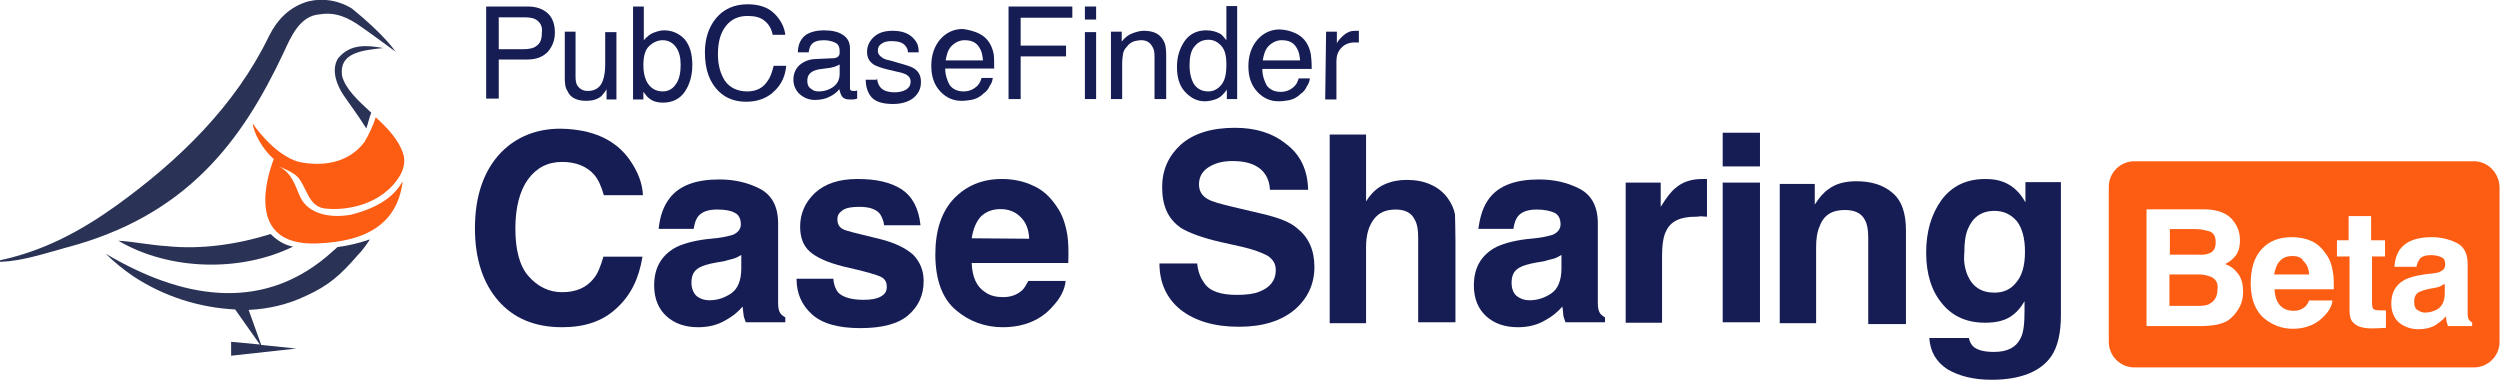
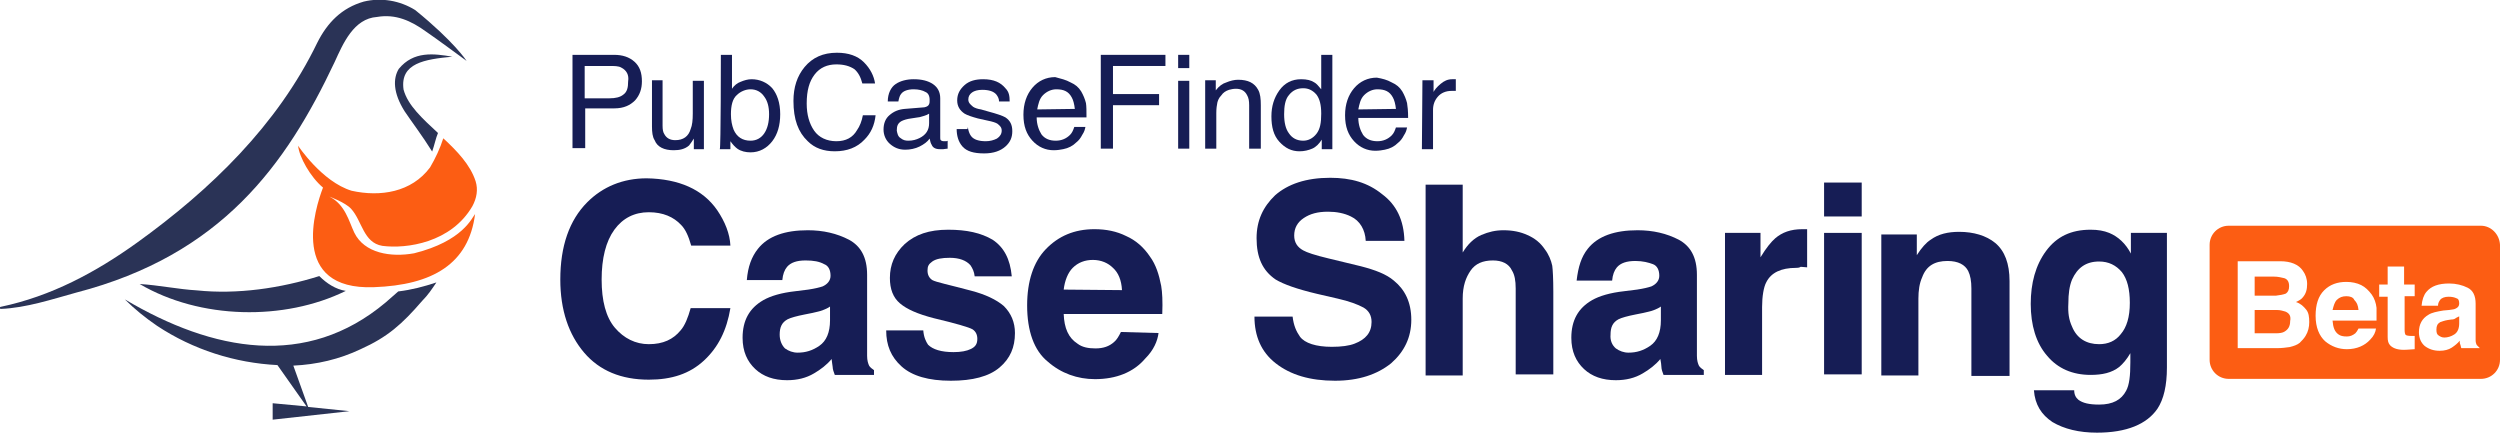
- <svg xmlns="http://www.w3.org/2000/svg" version="1.1" id="レイヤー_1" x="0px" y="0px" viewBox="0 0 556.6 84.5" style="enable-background:new 0 0 556.6 84.5;" xml:space="preserve">
+ <svg xmlns="http://www.w3.org/2000/svg" version="1.1" id="レイヤー_1" x="0px" y="0px" viewBox="0 0 471.8 81.7" style="enable-background:new 0 0 471.8 81.7;" xml:space="preserve">
  <style type="text/css">
	.st0{fill:#2A3356;}
	.st1{fill:#FC5D13;}
	.st2{enable-background:new    ;}
	.st3{fill:#161D55;}
</style>
+   <g id="グループ_56385" transform="translate(-205.743 -501.001)">
+     <path id="パス_104894" class="st0" d="M284.1,502.9c-2.9-1.8-6.4-2.4-9.7-1.6c-4.2,1.2-6.9,4-8.8,7.8   c-7.5,15.5-20.1,27.7-34,37.7c-7.8,5.6-16.2,10.1-25.7,12.1c-0.1,0-0.2,0.1-0.2,0.2c0,0.1,0.1,0.2,0.2,0.2   c4.8-0.2,9.6-1.8,14.3-3.1c27.3-7.1,39.5-24,48.7-43.5c1.6-3.5,3.6-8.2,8-8.5c3.5-0.6,6.4,0.7,9.3,2.8c1.5,1,7.6,5.5,7.6,5.5   S291.5,508.9,284.1,502.9" />
+     <path id="パス_104895" class="st0" d="M288.4,526.1c-2.9-2.7-5.7-5.2-6.5-8.2c-0.7-5,4-5.7,9.2-6.2c-3.5-0.6-7.3-1.1-10.1,2.3   c-1.1,1.8-1.1,4.5,1.1,8c1.2,1.8,3.4,4.7,5.2,7.6C287.7,528.5,288,527,288.4,526.1" />
+     <path id="パス_104896" class="st1" d="M283.9,548.8c-4.4,0.8-9.4,0-11.3-3.9c-1-2.1-1.7-5.3-4.7-6.8c0,0,3,1.1,4.1,2.3   c2.1,2.3,2.3,6.4,5.9,7c4.6,0.6,13-0.6,17-7.5c0.8-1.5,1.1-3.1,0.6-4.7l0,0l0,0c-1-3.1-3.5-5.7-6.1-8.1c-0.6,1.9-1.5,3.8-2.5,5.5   c-3.5,4.7-9.4,5.6-14.8,4.4c-5.6-1.7-10.1-8.5-10.1-8.5c0.2,2.1,2.3,5.9,4.7,7.9c-1.5,3.9-6.4,19.4,9.6,18.8   c11.1-0.4,17.9-4.4,19.1-13.8C294.8,542.1,293.1,546.5,283.9,548.8" />
+     <path id="パス_104897" class="st0" d="M266,553.1c-7.3,2.3-15.5,3.5-23.1,2.7c-3.5-0.2-7.3-1-10.8-1.2c11.4,6.7,27.3,7,38.9,1.3   C269.1,555.6,267.4,554.5,266,553.1" />
+     <path id="パス_104898" class="st0" d="M280.9,556c0,0-0.8,0.7-2.4,2.1c-14.9,12.5-32.5,9.3-49.2-0.6c1.8,1.8,3.9,3.5,6.1,5   c6.8,4.5,14.7,7,22.7,7.4l5.5,7.8l-6.4-0.6v3.1l14.5-1.6l-7.8-0.8l-2.8-7.8c4.4-0.2,8.7-1.2,12.7-3.1c5.1-2.3,7.8-4.7,11.6-9.1   c1.1-1.1,1.9-2.3,2.7-3.5C285.7,555.1,283.4,555.7,280.9,556" />
+   </g>
  <g>
-     <g id="グループ_56385" transform="translate(-205.743 -501.001)">
-       <path id="パス_104894" class="st0" d="M284.1,502.9c-2.9-1.8-6.4-2.4-9.7-1.6c-4.2,1.2-6.9,4-8.8,7.8    c-7.5,15.5-20.1,27.7-34,37.7c-7.8,5.6-16.2,10.1-25.7,12.1c-0.1,0-0.2,0.1-0.2,0.2c0,0.1,0.1,0.2,0.2,0.2    c4.8-0.2,9.6-1.8,14.3-3.1c27.3-7.1,39.5-24,48.7-43.5c1.6-3.5,3.6-8.2,8-8.5c3.5-0.6,6.4,0.7,9.3,2.8c1.5,1,7.6,5.5,7.6,5.5    S291.5,508.9,284.1,502.9" />
-       <path id="パス_104895" class="st0" d="M288.4,526.1c-2.9-2.7-5.7-5.2-6.5-8.2c-0.7-5,4-5.7,9.2-6.2c-3.5-0.6-7.3-1.1-10.1,2.3    c-1.1,1.8-1.1,4.5,1.1,8c1.2,1.8,3.4,4.7,5.2,7.6C287.7,528.5,288,527,288.4,526.1" />
-       <path id="パス_104896" class="st1" d="M283.9,548.8c-4.4,0.8-9.4,0-11.3-3.9c-1-2.1-1.7-5.3-4.7-6.8c0,0,3,1.1,4.1,2.3    c2.1,2.3,2.3,6.4,5.9,7c4.6,0.6,13-0.6,17-7.5c0.8-1.5,1.1-3.1,0.6-4.7l0,0l0,0c-1-3.1-3.5-5.7-6.1-8.1c-0.6,1.9-1.5,3.8-2.5,5.5    c-3.5,4.7-9.4,5.6-14.8,4.4c-5.6-1.7-10.1-8.5-10.1-8.5c0.2,2.1,2.3,5.9,4.7,7.9c-1.5,3.9-6.4,19.4,9.6,18.8    c11.1-0.4,17.9-4.4,19.1-13.8C294.8,542.1,293.1,546.5,283.9,548.8" />
-       <path id="パス_104897" class="st0" d="M266,553.1c-7.3,2.3-15.5,3.5-23.1,2.7c-3.5-0.2-7.3-1-10.8-1.2c11.4,6.7,27.3,7,38.9,1.3    C269.1,555.6,267.4,554.5,266,553.1" />
-       <path id="パス_104898" class="st0" d="M280.9,556c0,0-0.8,0.7-2.4,2.1c-14.9,12.5-32.5,9.3-49.2-0.6c1.8,1.8,3.9,3.5,6.1,5    c6.8,4.5,14.7,7,22.7,7.4l5.5,7.8l-6.4-0.6v3.1l14.5-1.6l-7.8-0.8l-2.8-7.8c4.4-0.2,8.7-1.2,12.7-3.1c5.1-2.3,7.8-4.7,11.6-9.1    c1.1-1.1,1.9-2.3,2.7-3.5C285.7,555.1,283.4,555.7,280.9,556" />
+     <g id="グループ_56238" transform="translate(-11827.957 -6612.707)">
+       <g id="グループ_56232" transform="translate(11949.498 6624.859)">
+         <g class="st2">
+           <path class="st3" d="M-13.5-1.8h7.9c1.5,0,2.8,0.4,3.8,1.3s1.4,2.1,1.4,3.7c0,1.4-0.4,2.6-1.3,3.6c-0.9,0.9-2.1,1.5-3.9,1.5      h-5.5v7.5h-2.4L-13.5-1.8L-13.5-1.8z M-4.3,0.6c-0.5-0.3-1.3-0.3-2.2-0.3h-4.7v6.1h4.7c1.1,0,2-0.2,2.6-0.7      C-3.2,5.2-3,4.4-3,3.2C-2.8,2-3.3,1.1-4.3,0.6z" />
+           <path class="st3" d="M3.5,3v8.6c0,0.7,0.1,1.2,0.3,1.5c0.4,0.8,1.1,1.2,2.1,1.2c1.5,0,2.5-0.7,2.9-2.1c0.3-0.7,0.4-1.7,0.4-2.9      V3.1h2.1V16H9.4v-2c-0.3,0.5-0.6,0.9-0.9,1.3c-0.8,0.7-1.8,0.9-2.9,0.9c-1.8,0-3.1-0.6-3.6-1.9c-0.4-0.6-0.5-1.5-0.5-2.6V3H3.5z      " />
+           <path class="st3" d="M14.5-1.8h2.1v6.4C17,4,17.6,3.5,18.2,3.3c0.7-0.3,1.4-0.5,2.1-0.5c1.5,0,2.9,0.6,3.9,1.7      c0.9,1.1,1.5,2.7,1.5,4.9c0,2.1-0.5,3.8-1.5,5.1s-2.4,2.1-4.1,2.1c-0.9,0-1.8-0.2-2.5-0.7c-0.4-0.3-0.8-0.7-1.3-1.4V16h-2      C14.5,15.9,14.5-1.8,14.5-1.8z M22.7,13c0.6-0.9,0.9-2.1,0.9-3.6c0-1.4-0.3-2.5-0.9-3.3c-0.6-0.9-1.5-1.4-2.6-1.4      c-0.9,0-1.9,0.4-2.6,1.1c-0.8,0.7-1.1,2-1.1,3.6c0,1.2,0.2,2.1,0.5,2.9c0.6,1.4,1.7,2.1,3.2,2.1C21.2,14.4,22.1,13.9,22.7,13z" />
+           <path class="st3" d="M41.5-0.4c1.2,1.2,1.9,2.6,2.1,4h-2.4c-0.3-1.2-0.8-2.1-1.5-2.7C38.8,0.3,37.7,0,36.3,0      c-1.7,0-3.1,0.6-4.1,1.9s-1.5,3-1.5,5.5c0,2.1,0.5,3.8,1.4,5.1c0.9,1.3,2.4,2,4.2,2s3.1-0.7,3.9-2.1c0.5-0.7,0.9-1.7,1.1-2.8      h2.4c-0.2,1.9-0.9,3.4-2.1,4.6c-1.4,1.5-3.3,2.2-5.6,2.2c-2.1,0-3.8-0.6-5.1-1.9c-1.8-1.7-2.7-4.1-2.7-7.6      c0-2.6,0.7-4.7,2.1-6.4c1.5-1.8,3.5-2.7,6.1-2.7C38.6-2.2,40.3-1.6,41.5-0.4z" />
+           <path class="st3" d="M52.9,8.1c0.5-0.1,0.8-0.3,0.9-0.6c0.1-0.2,0.1-0.5,0.1-0.8c0-0.8-0.3-1.3-0.8-1.5      c-0.5-0.3-1.3-0.5-2.2-0.5c-1.1,0-2,0.3-2.4,0.9C48.3,5.8,48.1,6.4,48,7H46c0-1.5,0.6-2.7,1.5-3.3c0.9-0.6,2.1-0.9,3.4-0.9      c1.5,0,2.7,0.3,3.6,0.9c0.9,0.6,1.4,1.5,1.4,2.7v7.4c0,0.2,0,0.4,0.1,0.5c0.1,0.1,0.3,0.2,0.6,0.2c0.1,0,0.2,0,0.3,0      c0.1,0,0.3,0,0.4-0.1v1.5C57,15.9,56.7,16,56.5,16s-0.4,0-0.7,0c-0.8,0-1.3-0.3-1.5-0.8c-0.2-0.3-0.3-0.7-0.4-1.2      c-0.4,0.6-1.1,1.1-1.9,1.5c-0.8,0.4-1.8,0.6-2.7,0.6c-1.2,0-2.1-0.4-2.9-1.1c-0.8-0.7-1.2-1.7-1.2-2.7c0-1.2,0.4-2.1,1.1-2.7      c0.8-0.7,1.7-1.1,2.9-1.2L52.9,8.1z M48.4,13.9c0.5,0.4,0.9,0.5,1.5,0.5c0.8,0,1.5-0.2,2.1-0.5c1.2-0.6,1.8-1.5,1.8-2.8V9.3      c-0.3,0.2-0.6,0.3-0.9,0.4c-0.4,0.1-0.9,0.3-1.2,0.3l-1.3,0.2c-0.8,0.1-1.4,0.3-1.8,0.5c-0.7,0.4-0.9,0.9-0.9,1.8      C47.8,13,47.9,13.6,48.4,13.9z" />
+           <path class="st3" d="M61.1,11.8c0.1,0.7,0.3,1.3,0.6,1.7c0.5,0.7,1.5,1,2.8,1c0.8,0,1.5-0.2,2.1-0.5c0.6-0.4,0.9-0.9,0.9-1.5      c0-0.6-0.3-0.9-0.8-1.3c-0.3-0.2-0.9-0.4-1.9-0.6L63,10.2c-1.1-0.3-2-0.6-2.5-0.9c-0.9-0.6-1.4-1.4-1.4-2.5      c0-1.2,0.5-2.1,1.4-2.9c0.9-0.8,2.1-1.1,3.5-1.1c2,0,3.3,0.6,4.2,1.7C68.9,5.2,69,6,69,7H67c0-0.5-0.2-0.9-0.5-1.3      c-0.5-0.6-1.4-0.9-2.7-0.9c-0.8,0-1.5,0.2-1.9,0.5c-0.4,0.3-0.7,0.7-0.7,1.3s0.3,0.9,0.9,1.4c0.3,0.2,0.8,0.4,1.5,0.5L65,8.9      c1.5,0.4,2.7,0.8,3.2,1.1c0.9,0.6,1.3,1.4,1.3,2.6s-0.4,2.1-1.3,2.9s-2.2,1.3-4,1.3c-2,0-3.3-0.4-4.1-1.3      c-0.8-0.9-1.1-2.1-1.1-3.3H61C61.1,12.2,61.1,11.8,61.1,11.8z" />
+           <path class="st3" d="M80.5,3.4c0.9,0.4,1.5,0.9,2,1.7c0.4,0.7,0.7,1.4,0.9,2.2c0.1,0.6,0.1,1.5,0.1,2.7h-9.4      c0,1.3,0.4,2.4,0.9,3.2c0.6,0.8,1.5,1.2,2.7,1.2c1.1,0,2-0.4,2.7-1.1c0.4-0.4,0.6-0.9,0.8-1.5h2.1c-0.1,0.5-0.2,0.9-0.6,1.5      c-0.3,0.6-0.7,1.1-1.1,1.4c-0.7,0.7-1.5,1.1-2.5,1.3c-0.5,0.1-1.1,0.2-1.8,0.2c-1.5,0-2.9-0.6-4-1.8s-1.7-2.7-1.7-4.9      c0-2.1,0.6-3.8,1.7-5.1s2.6-2,4.3-2C78.7,2.7,79.6,2.9,80.5,3.4z M81.3,8.4c-0.1-0.9-0.3-1.7-0.6-2.2c-0.6-1.1-1.5-1.5-2.9-1.5      c-0.9,0-1.8,0.4-2.5,1.1s-0.9,1.7-1.1,2.7L81.3,8.4L81.3,8.4z" />
+           <path class="st3" d="M86.2-1.8h12.2v2.1h-9.9v5.3h8.7v2.1h-8.7v8.2h-2.3V-1.8z" />
+           <path class="st3" d="M100.8-1.8h2.1v2.5h-2.1V-1.8z M100.8,3.1h2.1v12.8h-2.1V3.1z" />
+           <path class="st3" d="M105.8,3h2.1v1.9c0.6-0.8,1.3-1.3,2-1.5c0.7-0.3,1.5-0.5,2.2-0.5c1.9,0,3.1,0.6,3.8,1.9      c0.4,0.7,0.5,1.7,0.5,2.9v8.2h-2.2V7.7c0-0.8-0.1-1.4-0.4-1.9c-0.4-0.8-1.1-1.2-2.1-1.2c-0.5,0-0.9,0.1-1.3,0.2      c-0.6,0.2-1.1,0.5-1.5,1.1c-0.4,0.4-0.6,0.9-0.7,1.3c-0.1,0.5-0.2,1.1-0.2,2v6.7h-2.1V3L105.8,3z" />
+           <path class="st3" d="M126.5,3.4c0.4,0.2,0.8,0.7,1.3,1.3v-6.5h2.1v17.8h-2v-1.8c-0.5,0.8-1.1,1.4-1.8,1.7      c-0.7,0.3-1.5,0.5-2.4,0.5c-1.5,0-2.7-0.6-3.8-1.8c-1.1-1.2-1.5-2.8-1.5-4.8c0-1.9,0.5-3.5,1.5-4.9s2.4-2.1,4.1-2.1      C125.1,2.8,125.9,3,126.5,3.4z M121.7,13c0.6,0.9,1.5,1.4,2.7,1.4c0.9,0,1.8-0.4,2.5-1.3c0.7-0.9,0.9-2.1,0.9-3.8      s-0.3-2.8-0.9-3.6c-0.7-0.8-1.5-1.2-2.5-1.2c-1.1,0-2,0.4-2.7,1.3c-0.7,0.8-0.9,2.1-0.9,3.6C120.8,11,121.1,12.2,121.7,13z" />
+           <path class="st3" d="M141.1,3.4c0.9,0.4,1.5,0.9,2,1.7c0.4,0.7,0.7,1.4,0.9,2.2c0.1,0.6,0.2,1.5,0.2,2.8h-9.4      c0,1.3,0.4,2.4,0.9,3.2c0.6,0.8,1.5,1.2,2.7,1.2c1.1,0,2-0.4,2.7-1.1c0.4-0.4,0.6-0.9,0.8-1.5h2.1c-0.1,0.5-0.2,0.9-0.6,1.5      c-0.3,0.6-0.7,1.1-1.1,1.4c-0.7,0.7-1.5,1.1-2.5,1.3c-0.5,0.1-1.1,0.2-1.8,0.2c-1.5,0-2.9-0.6-4-1.8c-1.1-1.2-1.7-2.7-1.7-4.9      c0-2.1,0.6-3.8,1.7-5.1c1.1-1.3,2.6-2,4.3-2C139.4,2.7,140.2,2.9,141.1,3.4z M141.9,8.4c-0.1-0.9-0.3-1.7-0.6-2.2      c-0.6-1.1-1.5-1.5-2.9-1.5c-0.9,0-1.8,0.4-2.5,1.1s-0.9,1.7-1.1,2.7L141.9,8.4L141.9,8.4z" />
+           <path class="st3" d="M146.9,3h2.1v2.2c0.2-0.4,0.6-0.9,1.3-1.5c0.7-0.6,1.4-0.9,2.2-0.9c0,0,0.1,0,0.2,0c0.1,0,0.3,0,0.5,0v2.2      c-0.1,0-0.2,0-0.4,0c-0.1,0-0.2,0-0.4,0c-1.1,0-2,0.4-2.6,1.1c-0.6,0.7-0.9,1.5-0.9,2.5V16h-2.1L146.9,3L146.9,3z" />
+         </g>
+         <g class="st2">
+           <path class="st3" d="M11.3,55.9c-2.7,2.5-6.1,3.6-10.4,3.6c-5.2,0-9.3-1.7-12.2-5.1s-4.5-8-4.5-13.8c0-6.3,1.7-11.2,5.1-14.6      c2.9-2.9,6.7-4.5,11.2-4.5c6.1,0.1,10.6,2.1,13.3,6c1.5,2.2,2.4,4.5,2.5,6.7H8.9c-0.5-1.8-1.1-3.1-1.9-3.9      c-1.4-1.5-3.4-2.4-6.1-2.4c-2.7,0-4.9,1.1-6.5,3.3C-7.2,33.4-8,36.6-8,40.6s0.8,7.1,2.5,9.1s3.9,3.1,6.4,3.1      c2.7,0,4.6-0.9,6-2.6c0.8-0.9,1.4-2.4,1.9-4.2h7.5C15.6,50.2,14,53.4,11.3,55.9z" />
+           <path class="st3" d="M21.5,34.8c1.9-2.4,5.1-3.5,9.4-3.5c2.9,0,5.5,0.6,7.8,1.8c2.2,1.2,3.4,3.3,3.4,6.6v12.2c0,0.9,0,1.9,0,3.1      c0,0.9,0.2,1.5,0.4,1.9c0.2,0.3,0.6,0.6,0.9,0.8v0.9H36c-0.2-0.5-0.4-1.1-0.4-1.5c-0.1-0.5-0.1-0.9-0.2-1.5      c-0.9,1.1-2.1,2-3.3,2.7c-1.5,0.9-3.2,1.3-5.1,1.3c-2.5,0-4.5-0.7-6-2.1c-1.5-1.4-2.4-3.3-2.4-5.9c0-3.3,1.3-5.6,3.9-7.1      c1.4-0.8,3.4-1.4,6.1-1.7l2.4-0.3c1.3-0.2,2.1-0.4,2.7-0.6c0.9-0.4,1.5-1.1,1.5-2c0-1.1-0.4-1.9-1.2-2.2      C33.1,37.2,32,37,30.5,37c-1.7,0-2.8,0.4-3.5,1.2c-0.5,0.6-0.8,1.4-0.9,2.5h-6.7C19.6,38.2,20.3,36.3,21.5,34.8z M26.6,53.6      c0.7,0.5,1.5,0.8,2.4,0.8c1.5,0,2.8-0.4,4.1-1.3c1.3-0.9,2-2.5,2-4.8v-2.6c-0.4,0.3-0.9,0.5-1.4,0.7c-0.5,0.2-1.1,0.3-1.9,0.5      l-1.5,0.3c-1.5,0.3-2.6,0.6-3.2,0.9c-1.1,0.6-1.5,1.5-1.5,2.9C25.6,52.1,26,53,26.6,53.6z" />
+           <path class="st3" d="M65.8,33.1c2.1,1.4,3.3,3.6,3.6,6.9h-7c-0.1-0.9-0.4-1.5-0.8-2.1c-0.8-0.9-2.1-1.4-3.9-1.4      c-1.5,0-2.6,0.2-3.3,0.7c-0.7,0.5-0.9,0.9-0.9,1.7c0,0.8,0.3,1.4,0.9,1.8c0.7,0.4,3.2,0.9,7.3,2c2.7,0.7,4.8,1.7,6.2,2.9      c1.4,1.4,2.1,3.1,2.1,5.1c0,2.7-0.9,4.8-2.9,6.5s-5.1,2.5-9.2,2.5c-4.2,0-7.3-0.9-9.3-2.7c-2-1.8-2.9-4-2.9-6.8h7      c0.1,1.3,0.5,2.1,0.9,2.7c0.9,0.9,2.5,1.4,4.8,1.4c1.4,0,2.5-0.2,3.3-0.6c0.8-0.4,1.2-0.9,1.2-1.9c0-0.8-0.3-1.4-0.9-1.8      c-0.7-0.4-3.1-1.1-7.3-2.1c-3.1-0.8-5.1-1.7-6.4-2.8c-1.3-1.1-1.9-2.7-1.9-4.8c0-2.5,0.9-4.6,2.8-6.4c2-1.8,4.6-2.7,8.2-2.7      C60.9,31.2,63.6,31.8,65.8,33.1z" />
+           <path class="st3" d="M97.1,50.7c-0.2,1.5-0.9,3.2-2.5,4.8c-2.2,2.6-5.5,3.9-9.5,3.9c-3.3,0-6.4-1.1-8.9-3.3      c-2.6-2.1-3.9-5.8-3.9-10.6c0-4.6,1.2-8.2,3.5-10.6c2.4-2.5,5.4-3.8,9.2-3.8c2.2,0,4.2,0.4,6,1.3c1.8,0.8,3.3,2.1,4.5,3.9      c1.1,1.5,1.7,3.4,2.1,5.5c0.2,1.2,0.3,2.9,0.2,5.3H79.2c0.1,2.7,0.9,4.5,2.6,5.6c0.9,0.7,2.1,0.9,3.4,0.9c1.5,0,2.6-0.4,3.5-1.2      c0.5-0.4,0.9-1.1,1.3-1.9L97.1,50.7C97.1,50.9,97.1,50.7,97.1,50.7z M90.2,42.6c-0.1-1.9-0.7-3.3-1.7-4.2      c-0.9-0.9-2.2-1.5-3.8-1.5c-1.5,0-2.8,0.5-3.8,1.5c-0.9,0.9-1.5,2.4-1.7,4.1L90.2,42.6L90.2,42.6z" />
+           <path class="st3" d="M129.8,53.3c1.8,0,3.3-0.2,4.3-0.6c2.1-0.8,3.2-2.1,3.2-4.1c0-1.2-0.5-2.1-1.5-2.7      c-1.1-0.6-2.7-1.2-4.9-1.7l-3.9-0.9c-3.8-0.9-6.3-1.8-7.8-2.7c-2.5-1.7-3.6-4.2-3.6-7.8c0-3.3,1.2-5.9,3.5-8.1      c2.4-2.1,5.8-3.3,10.4-3.3c3.9,0,7.1,0.9,9.8,3.1c2.7,2,4.1,4.9,4.2,8.8h-7.3c-0.1-2.1-1.1-3.8-2.8-4.6      c-1.2-0.6-2.7-0.9-4.3-0.9c-2,0-3.4,0.4-4.6,1.2c-1.2,0.8-1.8,1.9-1.8,3.3c0,1.3,0.6,2.2,1.7,2.8c0.7,0.4,2.2,0.9,4.7,1.5      l6.2,1.5c2.7,0.7,4.8,1.5,6.2,2.7c2.1,1.7,3.3,4.1,3.3,7.4c0,3.3-1.3,6-3.8,8.2c-2.6,2.1-6.1,3.3-10.6,3.3      c-4.7,0-8.4-1.1-11.2-3.3c-2.7-2.1-4-5.1-4-8.8h7.2c0.2,1.7,0.7,2.8,1.4,3.8C124.7,52.6,126.8,53.3,129.8,53.3z" />
+           <path class="st3" d="M171.6,42.9v15.6h-7.1V42.3c0-1.5-0.2-2.6-0.7-3.4c-0.6-1.3-1.9-1.9-3.6-1.9c-1.9,0-3.3,0.6-4.2,1.9      c-0.9,1.3-1.5,2.9-1.5,5.3v14.5h-7v-36h7v12.8c0.9-1.5,2.1-2.7,3.5-3.3c1.4-0.6,2.7-0.9,4.2-0.9c1.7,0,3.2,0.3,4.5,0.9      c1.4,0.6,2.5,1.5,3.3,2.7c0.7,0.9,1.2,2.1,1.4,3.1C171.5,38.7,171.6,40.5,171.6,42.9z" />
+           <path class="st3" d="M178.1,34.8c1.9-2.4,5.1-3.5,9.4-3.5c2.9,0,5.5,0.6,7.8,1.8c2.2,1.2,3.4,3.3,3.4,6.6v12.2      c0,0.9,0,1.9,0,3.1c0,0.9,0.2,1.5,0.4,1.9c0.2,0.3,0.6,0.6,0.9,0.8v0.9h-7.6c-0.2-0.5-0.4-1.1-0.4-1.5c0-0.4-0.1-0.9-0.2-1.5      c-0.9,1.1-2.1,2-3.3,2.7c-1.5,0.9-3.2,1.3-5.1,1.3c-2.5,0-4.5-0.7-6-2.1c-1.5-1.4-2.4-3.3-2.4-5.9c0-3.3,1.3-5.6,3.9-7.1      c1.4-0.8,3.4-1.4,6.1-1.7l2.4-0.3c1.3-0.2,2.1-0.4,2.7-0.6c0.9-0.4,1.5-1.1,1.5-2c0-1.1-0.4-1.9-1.2-2.2      c-0.8-0.3-1.9-0.6-3.3-0.6c-1.7,0-2.8,0.4-3.5,1.2c-0.5,0.6-0.8,1.4-0.9,2.5H176C176.3,38.2,176.9,36.3,178.1,34.8z M183.4,53.6      c0.7,0.5,1.5,0.8,2.4,0.8c1.5,0,2.8-0.4,4.1-1.3s2-2.5,2-4.8v-2.6c-0.4,0.3-0.9,0.5-1.4,0.7s-1.1,0.3-1.9,0.5l-1.5,0.3      c-1.5,0.3-2.6,0.6-3.2,0.9c-1.1,0.6-1.5,1.5-1.5,2.9C182.3,52.1,182.7,53,183.4,53.6z" />
+           <path class="st3" d="M217.4,38.4c-2.8,0-4.7,0.9-5.6,2.7c-0.5,0.9-0.8,2.7-0.8,4.7v12.8h-7V31.8h6.7v4.6c1.1-1.8,2-2.9,2.8-3.6      c1.3-1.1,2.9-1.7,5.1-1.7c0.1,0,0.2,0,0.3,0c0.1,0,0.3,0,0.6,0v7.2c-0.4,0-0.8-0.1-1.2-0.1C218,38.4,217.6,38.4,217.4,38.4z" />
+           <path class="st3" d="M229.8,22.3v6.4h-7.1v-6.4H229.8z M229.8,31.8v26.7h-7.1V31.8H229.8z" />
+           <path class="st3" d="M246,37.1c-2.4,0-4,0.9-4.8,3.1c-0.5,1.1-0.7,2.5-0.7,4v14.5h-7V32.1h6.7v3.9c0.9-1.4,1.8-2.4,2.6-2.9      c1.5-1.1,3.3-1.5,5.4-1.5c2.7,0,5.1,0.7,6.8,2.1c1.8,1.5,2.7,3.9,2.7,7.2v17.9h-7.2V42.3c0-1.4-0.2-2.5-0.6-3.3      C249.3,37.8,248,37.1,246,37.1z" />
+           <path class="st3" d="M270.7,63.3c0.8,0.6,2,0.9,3.9,0.9c2.6,0,4.2-0.9,5.1-2.6c0.6-1.1,0.8-2.8,0.8-5.4v-1.7      c-0.7,1.2-1.4,2-2.1,2.6c-1.4,1.1-3.2,1.5-5.4,1.5c-3.4,0-6.2-1.2-8.2-3.6c-2.1-2.4-3.1-5.8-3.1-9.8c0-3.9,0.9-7.3,2.9-10      c2-2.7,4.7-4,8.4-4c1.4,0,2.5,0.2,3.5,0.6c1.7,0.7,3.1,2,4.1,3.9v-3.9h6.8v25.4c0,3.4-0.6,6-1.8,7.8c-2,2.9-5.8,4.5-11.4,4.5      c-3.4,0-6.2-0.7-8.4-2c-2.1-1.4-3.3-3.3-3.5-6h7.6C269.9,62.3,270.2,62.9,270.7,63.3z M269.5,49.5c0.9,2.2,2.7,3.3,5.1,3.3      c1.7,0,3.1-0.6,4.1-1.9c1.1-1.3,1.7-3.2,1.7-5.9c0-2.6-0.5-4.5-1.5-5.8c-1.1-1.3-2.5-2-4.3-2c-2.5,0-4.1,1.2-5.1,3.4      c-0.5,1.2-0.7,2.7-0.7,4.5C268.7,46.9,268.9,48.2,269.5,49.5z" />
+         </g>
+       </g>
    </g>
    <g>
-       <g id="グループ_56238" transform="translate(-11827.957 -6612.707)">
-         <g id="グループ_56232" transform="translate(11949.498 6624.859)">
-           <g class="st2">
-             <path class="st3" d="M-13.2-10.7h9.2c1.8,0,3.3,0.5,4.4,1.5C1.5-8.2,2-6.7,2-4.9c0,1.6-0.5,3-1.5,4.2c-1,1.1-2.5,1.8-4.6,1.8       h-6.4v8.7h-2.8V-10.7z M-2.4-7.9C-3-8.2-3.9-8.3-5-8.3h-5.5v7.1H-5c1.3,0,2.3-0.2,3-0.8c0.8-0.6,1.1-1.5,1.1-2.9       C-0.7-6.3-1.3-7.3-2.4-7.9z" />
-             <path class="st3" d="M6.6-5.1v10c0,0.8,0.1,1.4,0.3,1.8c0.5,0.9,1.3,1.4,2.4,1.4c1.7,0,2.9-0.8,3.4-2.4c0.3-0.8,0.5-2,0.5-3.4       v-7.3h2.5v15h-2.2V7.7c-0.3,0.6-0.7,1-1.1,1.5c-0.9,0.8-2.1,1.1-3.4,1.1c-2.1,0-3.6-0.7-4.2-2.2C4.3,7.4,4.2,6.4,4.2,5.1V-5.1       H6.6z" />
-             <path class="st3" d="M19.4-10.7h2.4v7.5c0.6-0.7,1.3-1.3,2-1.6c0.8-0.3,1.6-0.6,2.5-0.6c1.8,0,3.4,0.7,4.6,2       c1.1,1.3,1.7,3.2,1.7,5.7c0,2.4-0.6,4.4-1.7,6c-1.1,1.6-2.8,2.4-4.8,2.4c-1.1,0-2.1-0.2-2.9-0.8c-0.5-0.3-0.9-0.8-1.5-1.6v1.7       h-2.3C19.4,9.9,19.4-10.7,19.4-10.7z M29,6.5c0.7-1,1-2.5,1-4.2c0-1.6-0.3-2.9-1-3.9s-1.7-1.6-3-1.6c-1.1,0-2.2,0.5-3,1.3       c-0.9,0.8-1.3,2.3-1.3,4.2c0,1.4,0.2,2.5,0.6,3.4c0.7,1.6,2,2.5,3.7,2.5C27.3,8.2,28.3,7.6,29,6.5z" />
-             <path class="st3" d="M50.9-9.1c1.4,1.4,2.2,3,2.4,4.7h-2.8c-0.3-1.4-0.9-2.4-1.8-3.1c-0.9-0.8-2.2-1.1-3.8-1.1       c-2,0-3.6,0.7-4.8,2.2S38.3-2.9,38.3,0c0,2.4,0.6,4.4,1.6,5.9c1.1,1.5,2.8,2.3,4.9,2.3c2.1,0,3.6-0.8,4.6-2.4       c0.6-0.8,1-2,1.3-3.3h2.8c-0.2,2.2-1,4-2.4,5.4c-1.6,1.7-3.8,2.6-6.5,2.6c-2.4,0-4.4-0.7-6-2.2c-2.1-2-3.2-4.8-3.2-8.8       c0-3,0.8-5.5,2.4-7.5c1.7-2.1,4.1-3.2,7.1-3.2C47.5-11.2,49.5-10.5,50.9-9.1z" />
-             <path class="st3" d="M64.2,0.8c0.6-0.1,0.9-0.3,1.1-0.7c0.1-0.2,0.1-0.6,0.1-0.9c0-0.9-0.3-1.5-0.9-1.8       c-0.6-0.3-1.5-0.6-2.6-0.6c-1.3,0-2.3,0.3-2.8,1c-0.3,0.3-0.5,1-0.6,1.7h-2.4c0-1.8,0.7-3.1,1.8-3.9c1.1-0.7,2.5-1,4-1       c1.7,0,3.2,0.3,4.2,1c1.1,0.7,1.6,1.7,1.6,3.1v8.6c0,0.2,0,0.5,0.1,0.6c0.1,0.1,0.3,0.2,0.7,0.2c0.1,0,0.2,0,0.3,0       s0.3,0,0.5-0.1v1.8c-0.3,0.1-0.7,0.2-0.9,0.2s-0.5,0-0.8,0c-0.9,0-1.5-0.3-1.8-0.9c-0.2-0.3-0.3-0.8-0.5-1.4       c-0.5,0.7-1.3,1.3-2.2,1.7c-0.9,0.5-2.1,0.7-3.2,0.7c-1.4,0-2.5-0.5-3.4-1.3c-0.9-0.8-1.4-2-1.4-3.2c0-1.4,0.5-2.4,1.3-3.2       c0.9-0.8,2-1.3,3.4-1.4L64.2,0.8z M59,7.6c0.6,0.5,1.1,0.6,1.8,0.6c0.9,0,1.7-0.2,2.5-0.6c1.4-0.7,2.1-1.8,2.1-3.3V2.2       c-0.3,0.2-0.7,0.3-1.1,0.5C63.8,2.8,63.3,3,62.9,3l-1.5,0.2c-0.9,0.1-1.6,0.3-2.1,0.6c-0.8,0.5-1.1,1.1-1.1,2.1       C58.2,6.6,58.4,7.2,59,7.6z" />
-             <path class="st3" d="M73.7,5.2c0.1,0.8,0.3,1.5,0.7,2C75,8,76.1,8.4,77.7,8.4c0.9,0,1.8-0.2,2.5-0.6c0.7-0.5,1-1,1-1.8       c0-0.7-0.3-1.1-0.9-1.5c-0.3-0.2-1.1-0.5-2.2-0.7l-2.1-0.5c-1.3-0.3-2.3-0.7-2.9-1c-1.1-0.7-1.6-1.6-1.6-2.9       c0-1.4,0.6-2.5,1.6-3.4c1-0.9,2.4-1.3,4.1-1.3c2.3,0,3.9,0.7,4.9,2c0.7,0.8,0.9,1.7,0.9,2.8h-2.4c0-0.6-0.2-1-0.6-1.5       c-0.6-0.7-1.6-1-3.1-1c-0.9,0-1.7,0.2-2.2,0.6c-0.5,0.3-0.8,0.8-0.8,1.5s0.3,1.1,1,1.6c0.3,0.2,0.9,0.5,1.7,0.6l1.7,0.5       c1.8,0.5,3.1,0.9,3.7,1.3c1,0.7,1.5,1.6,1.5,3s-0.5,2.5-1.5,3.4c-1,0.9-2.6,1.5-4.7,1.5c-2.3,0-3.9-0.5-4.8-1.5       S71.2,7,71.2,5.6h2.4C73.7,5.6,73.7,5.2,73.7,5.2z" />
-             <path class="st3" d="M96.4-4.7c1,0.5,1.7,1.1,2.3,2c0.5,0.8,0.8,1.6,1,2.6c0.1,0.7,0.1,1.7,0.1,3.2H88.9c0,1.5,0.5,2.8,1,3.7       c0.7,0.9,1.7,1.4,3.1,1.4c1.3,0,2.3-0.5,3.1-1.3c0.5-0.5,0.7-1.1,0.9-1.7h2.5c-0.1,0.6-0.2,1.1-0.7,1.8       c-0.3,0.7-0.8,1.3-1.3,1.6c-0.8,0.8-1.7,1.3-2.9,1.5c-0.6,0.1-1.3,0.2-2.1,0.2c-1.8,0-3.4-0.7-4.7-2.1c-1.3-1.4-2-3.2-2-5.7       c0-2.4,0.7-4.4,2-5.9c1.3-1.5,3-2.3,5-2.3C94.3-5.5,95.3-5.2,96.4-4.7z M97.3,1.2c-0.1-1.1-0.3-2-0.7-2.6       c-0.7-1.3-1.8-1.8-3.4-1.8c-1.1,0-2.1,0.5-2.9,1.3s-1.1,2-1.3,3.2H97.3z" />
-             <path class="st3" d="M103-10.7h14.2v2.5h-11.5V-2h10.1v2.4h-10.1v9.5H103C103,9.9,103-10.7,103-10.7z" />
-             <path class="st3" d="M120-10.7h2.5v2.9H120V-10.7z M120-5h2.5V9.9H120V-5z" />
-             <path class="st3" d="M125.8-5.1h2.4v2.2c0.7-0.9,1.5-1.5,2.3-1.8c0.8-0.3,1.7-0.6,2.6-0.6c2.2,0,3.6,0.7,4.4,2.2       c0.5,0.8,0.6,2,0.6,3.4v9.6h-2.6V0.4c0-0.9-0.1-1.6-0.5-2.2c-0.5-0.9-1.3-1.4-2.4-1.4c-0.6,0-1,0.1-1.5,0.2       c-0.7,0.2-1.3,0.6-1.8,1.3c-0.5,0.5-0.7,1-0.8,1.5c-0.1,0.6-0.2,1.3-0.2,2.3v7.8h-2.5L125.8-5.1L125.8-5.1z" />
-             <path class="st3" d="M150-4.7c0.5,0.2,0.9,0.8,1.5,1.5v-7.6h2.4V9.9h-2.3V7.8c-0.6,0.9-1.3,1.6-2.1,2c-0.8,0.3-1.7,0.6-2.8,0.6       c-1.7,0-3.1-0.7-4.4-2.1s-1.8-3.3-1.8-5.6c0-2.2,0.6-4.1,1.7-5.7s2.8-2.4,4.8-2.4C148.3-5.4,149.2-5.1,150-4.7z M144.3,6.6       c0.7,1,1.7,1.6,3.2,1.6c1.1,0,2.1-0.5,2.9-1.5c0.8-1,1.1-2.4,1.1-4.4s-0.3-3.3-1.1-4.2s-1.7-1.4-2.9-1.4       c-1.3,0-2.3,0.5-3.1,1.5c-0.8,0.9-1.1,2.4-1.1,4.2C143.3,4.2,143.7,5.6,144.3,6.6z" />
-             <path class="st3" d="M167-4.7c1,0.5,1.7,1.1,2.3,2c0.5,0.8,0.8,1.6,1,2.6c0.1,0.7,0.2,1.8,0.2,3.3h-11c0,1.5,0.5,2.8,1,3.7       c0.7,0.9,1.7,1.4,3.1,1.4c1.3,0,2.3-0.5,3.1-1.3c0.5-0.5,0.7-1.1,0.9-1.7h2.5c-0.1,0.6-0.2,1.1-0.7,1.8       c-0.3,0.7-0.8,1.3-1.3,1.6c-0.8,0.8-1.7,1.3-2.9,1.5c-0.6,0.1-1.3,0.2-2.1,0.2c-1.8,0-3.4-0.7-4.7-2.1s-2-3.2-2-5.7       c0-2.4,0.7-4.4,2-5.9c1.3-1.5,3-2.3,5-2.3C165-5.5,165.9-5.2,167-4.7z M167.9,1.2c-0.1-1.1-0.3-2-0.7-2.6       c-0.7-1.3-1.8-1.8-3.4-1.8c-1.1,0-2.1,0.5-2.9,1.3c-0.8,0.8-1.1,2-1.3,3.2H167.9z" />
-             <path class="st3" d="M173.7-5.1h2.4v2.6c0.2-0.5,0.7-1.1,1.5-1.8c0.8-0.7,1.6-1,2.6-1c0,0,0.1,0,0.2,0s0.3,0,0.6,0v2.6       c-0.1,0-0.2,0-0.5,0c-0.1,0-0.2,0-0.5,0c-1.3,0-2.3,0.5-3,1.3c-0.7,0.8-1,1.7-1,2.9v8.5h-2.5L173.7-5.1L173.7-5.1z" />
-           </g>
-           <g class="st2">
-             <path class="st3" d="M15.7,56.5c-3.1,2.9-7.1,4.2-12.1,4.2c-6.1,0-10.8-2-14.2-5.9c-3.4-3.9-5.2-9.3-5.2-16.1       c0-7.3,2-13,5.9-17c3.4-3.4,7.8-5.2,13.1-5.2c7.1,0.1,12.3,2.4,15.5,7c1.8,2.6,2.8,5.2,2.9,7.8h-8.7c-0.6-2.1-1.3-3.6-2.2-4.6       c-1.6-1.8-4-2.8-7.1-2.8c-3.2,0-5.7,1.3-7.6,3.9c-1.8,2.5-2.8,6.2-2.8,10.9s0.9,8.3,2.9,10.6c2,2.3,4.5,3.6,7.5,3.6       c3.1,0,5.4-1,7-3c0.9-1,1.6-2.8,2.2-4.9h8.7C20.7,49.9,18.9,53.6,15.7,56.5z" />
-             <path class="st3" d="M27.6,31.9c2.2-2.8,5.9-4.1,11-4.1c3.4,0,6.4,0.7,9.1,2.1c2.6,1.4,4,3.9,4,7.7v14.2c0,1,0,2.2,0,3.6       c0,1,0.2,1.8,0.5,2.2c0.2,0.3,0.7,0.7,1.1,0.9v1.1h-8.8C44.3,59,44,58.3,44,57.9c-0.1-0.6-0.1-1.1-0.2-1.8       c-1.1,1.3-2.4,2.3-3.9,3.1c-1.7,1-3.7,1.5-6,1.5c-2.9,0-5.2-0.8-7-2.4c-1.8-1.6-2.8-3.9-2.8-6.9c0-3.8,1.5-6.5,4.5-8.3       c1.6-0.9,4-1.6,7.1-2l2.8-0.3c1.5-0.2,2.5-0.5,3.2-0.7c1.1-0.5,1.7-1.3,1.7-2.3c0-1.3-0.5-2.2-1.4-2.6       c-0.9-0.5-2.2-0.7-3.9-0.7c-2,0-3.3,0.5-4.1,1.4c-0.6,0.7-0.9,1.6-1.1,2.9h-7.8C25.4,35.9,26.2,33.7,27.6,31.9z M33.6,53.8       c0.8,0.6,1.7,0.9,2.8,0.9c1.7,0,3.3-0.5,4.8-1.5s2.3-2.9,2.3-5.6v-3c-0.5,0.3-1,0.6-1.6,0.8c-0.6,0.2-1.3,0.3-2.2,0.6l-1.8,0.3       c-1.7,0.3-3,0.7-3.7,1.1c-1.3,0.7-1.8,1.8-1.8,3.4C32.4,52.1,32.9,53.2,33.6,53.8z" />
-             <path class="st3" d="M79.2,30c2.4,1.6,3.8,4.2,4.2,8h-8.1c-0.1-1-0.5-1.8-0.9-2.5c-0.9-1.1-2.4-1.6-4.6-1.6       c-1.7,0-3,0.2-3.8,0.8c-0.8,0.6-1.1,1.1-1.1,2c0,0.9,0.3,1.6,1.1,2.1c0.8,0.5,3.7,1.1,8.5,2.3c3.2,0.8,5.6,2,7.2,3.4       c1.6,1.6,2.4,3.6,2.4,5.9c0,3.1-1.1,5.6-3.4,7.6c-2.3,2-5.9,2.9-10.7,2.9c-4.9,0-8.5-1-10.8-3.1c-2.3-2.1-3.4-4.7-3.4-7.9H64       c0.1,1.5,0.6,2.5,1.1,3.1c1,1,2.9,1.6,5.6,1.6c1.6,0,2.9-0.2,3.8-0.7c0.9-0.5,1.4-1.1,1.4-2.2c0-0.9-0.3-1.6-1.1-2.1       c-0.8-0.5-3.6-1.3-8.5-2.4c-3.6-0.9-6-2-7.5-3.3c-1.5-1.3-2.2-3.2-2.2-5.6c0-2.9,1.1-5.4,3.3-7.5c2.3-2.1,5.4-3.1,9.5-3.1       C73.5,27.7,76.7,28.4,79.2,30z" />
-             <path class="st3" d="M115.7,50.5c-0.2,1.8-1.1,3.7-2.9,5.6c-2.6,3-6.4,4.6-11.1,4.6c-3.9,0-7.5-1.3-10.4-3.8       c-3-2.5-4.6-6.7-4.6-12.4c0-5.4,1.4-9.5,4.1-12.4c2.8-2.9,6.3-4.4,10.7-4.4c2.6,0,4.9,0.5,7,1.5c2.1,0.9,3.8,2.5,5.2,4.6       c1.3,1.8,2,4,2.4,6.4c0.2,1.4,0.3,3.4,0.2,6.2H94.8c0.1,3.1,1.1,5.3,3,6.5c1.1,0.8,2.5,1.1,4,1.1c1.7,0,3-0.5,4.1-1.4       c0.6-0.5,1-1.3,1.5-2.2h8.3C115.7,50.7,115.7,50.5,115.7,50.5z M107.6,41c-0.1-2.2-0.8-3.8-2-4.9c-1.1-1.1-2.6-1.7-4.4-1.7       c-1.8,0-3.3,0.6-4.4,1.7c-1,1.1-1.7,2.8-2,4.8L107.6,41L107.6,41z" />
-             <path class="st3" d="M153.8,53.5c2.1,0,3.8-0.2,5-0.7c2.4-0.9,3.7-2.5,3.7-4.8c0-1.4-0.6-2.4-1.8-3.2c-1.3-0.7-3.1-1.4-5.7-2       l-4.5-1c-4.4-1-7.3-2.1-9.1-3.2c-2.9-2-4.2-4.9-4.2-9.1c0-3.8,1.4-6.9,4.1-9.4c2.8-2.5,6.8-3.8,12.1-3.8       c4.5,0,8.3,1.1,11.4,3.6c3.1,2.3,4.8,5.7,4.9,10.2h-8.5c-0.1-2.5-1.3-4.4-3.3-5.4c-1.4-0.7-3.1-1-5-1c-2.3,0-4,0.5-5.4,1.4       s-2.1,2.2-2.1,3.8c0,1.5,0.7,2.6,2,3.3c0.8,0.5,2.6,1,5.5,1.7l7.2,1.7c3.2,0.8,5.6,1.7,7.2,3.1c2.5,2,3.8,4.8,3.8,8.6       s-1.5,7-4.4,9.5c-3,2.5-7.1,3.8-12.4,3.8c-5.5,0-9.8-1.3-13-3.8c-3.1-2.5-4.7-6-4.7-10.3h8.4c0.2,2,0.8,3.3,1.6,4.4       C147.8,52.7,150.3,53.5,153.8,53.5z" />
-             <path class="st3" d="M202.5,41.4v18.2h-8.3V40.7c0-1.7-0.2-3-0.8-4c-0.7-1.5-2.2-2.2-4.2-2.2c-2.2,0-3.8,0.7-4.9,2.2       s-1.7,3.4-1.7,6.2v16.9h-8.1v-42h8.1v14.9c1.1-1.8,2.5-3.1,4.1-3.8c1.6-0.7,3.2-1,4.9-1c2,0,3.7,0.3,5.3,1       c1.6,0.7,2.9,1.7,3.9,3.1c0.8,1.1,1.4,2.4,1.6,3.6C202.4,36.5,202.5,38.6,202.5,41.4z" />
-             <path class="st3" d="M210.1,31.9c2.2-2.8,5.9-4.1,11-4.1c3.4,0,6.4,0.7,9.1,2.1c2.6,1.4,4,3.9,4,7.7v14.2c0,1,0,2.2,0,3.6       c0,1,0.2,1.8,0.5,2.2c0.2,0.3,0.7,0.7,1.1,0.9v1.1H227c-0.2-0.6-0.5-1.3-0.5-1.7c0-0.5-0.1-1.1-0.2-1.8       c-1.1,1.3-2.4,2.3-3.9,3.1c-1.7,1-3.7,1.5-6,1.5c-2.9,0-5.2-0.8-7-2.4c-1.8-1.6-2.8-3.9-2.8-6.9c0-3.8,1.5-6.5,4.5-8.3       c1.6-0.9,4-1.6,7.1-2l2.8-0.3c1.5-0.2,2.5-0.5,3.2-0.7c1.1-0.5,1.7-1.3,1.7-2.3c0-1.3-0.5-2.2-1.4-2.6s-2.2-0.7-3.9-0.7       c-2,0-3.3,0.5-4.1,1.4c-0.6,0.7-0.9,1.6-1.1,2.9h-7.8C208,35.9,208.7,33.7,210.1,31.9z M216.2,53.8c0.8,0.6,1.7,0.9,2.8,0.9       c1.7,0,3.3-0.5,4.8-1.5s2.3-2.9,2.3-5.6v-3c-0.5,0.3-1,0.6-1.6,0.8c-0.6,0.2-1.3,0.3-2.2,0.6l-1.8,0.3c-1.7,0.3-3,0.7-3.7,1.1       c-1.3,0.7-1.8,1.8-1.8,3.4C215,52.1,215.4,53.2,216.2,53.8z" />
-             <path class="st3" d="M255.9,36.1c-3.3,0-5.5,1-6.5,3.2c-0.6,1.1-0.9,3.1-0.9,5.5v14.9h-8.1V28.5h7.8v5.4       c1.3-2.1,2.3-3.4,3.3-4.2c1.5-1.3,3.4-2,6-2c0.1,0,0.2,0,0.3,0s0.3,0,0.7,0v8.4c-0.5,0-0.9-0.1-1.4-0.1       C256.5,36.1,256.1,36.1,255.9,36.1z" />
-             <path class="st3" d="M270.3,17.4v7.5H262v-7.5H270.3z M270.3,28.5v31.1H262V28.5H270.3z" />
-             <path class="st3" d="M289.2,34.6c-2.8,0-4.7,1.1-5.6,3.6c-0.6,1.3-0.8,2.9-0.8,4.7v16.9h-8.1v-31h7.8v4.6c1-1.6,2.1-2.8,3-3.4       c1.7-1.3,3.8-1.8,6.3-1.8c3.2,0,5.9,0.8,7.9,2.5c2.1,1.7,3.1,4.5,3.1,8.4v20.9h-8.4V40.7c0-1.6-0.2-2.9-0.7-3.8       C293,35.4,291.5,34.6,289.2,34.6z" />
-             <path class="st3" d="M317.9,65.1c0.9,0.7,2.3,1.1,4.5,1.1c3,0,4.9-1,5.9-3c0.7-1.3,0.9-3.3,0.9-6.3v-2c-0.8,1.4-1.6,2.3-2.5,3       c-1.6,1.3-3.7,1.8-6.3,1.8c-4,0-7.2-1.4-9.5-4.2c-2.4-2.8-3.6-6.7-3.6-11.4c0-4.6,1.1-8.5,3.4-11.7c2.3-3.1,5.5-4.7,9.8-4.7       c1.6,0,2.9,0.2,4.1,0.7c2,0.8,3.6,2.3,4.8,4.5v-4.5h7.9V58c0,4-0.7,7-2.1,9.1c-2.3,3.4-6.8,5.3-13.3,5.3c-4,0-7.2-0.8-9.8-2.3       c-2.5-1.6-3.9-3.9-4.1-7h8.8C317,64,317.4,64.7,317.9,65.1z M316.5,49.1c1.1,2.6,3.1,3.9,6,3.9c2,0,3.6-0.7,4.8-2.2       c1.3-1.5,2-3.7,2-6.9c0-3-0.6-5.2-1.8-6.8c-1.3-1.5-2.9-2.3-5-2.3c-2.9,0-4.8,1.4-5.9,4c-0.6,1.4-0.8,3.2-0.8,5.3       C315.6,46,315.9,47.6,316.5,49.1z" />
-           </g>
-         </g>
-       </g>
-       <g>
-         <path class="st1" d="M492.3,56.2c0.7-0.5,1-1.1,1-2.3c0-1.3-0.5-2.1-1.4-2.4c-0.8-0.2-1.8-0.5-3.1-0.5h-5.7v5.7h6.4     C490.6,56.8,491.6,56.6,492.3,56.2z" />
-         <path class="st1" d="M510.4,57c-1.1,0-2.1,0.3-2.8,1.1c-0.7,0.7-1,1.7-1.3,3h7.8c-0.1-1.4-0.5-2.3-1.3-3     C512.5,57.4,511.6,57,510.4,57z" />
-         <path class="st1" d="M492.2,61.6c-0.6-0.2-1.5-0.5-2.6-0.5H483v7h6.4c1.1,0,2.1-0.1,2.6-0.5c1.1-0.6,1.7-1.6,1.7-3.2     C493.9,63,493.3,62.1,492.2,61.6z" />
-         <path class="st1" d="M550.8,35.9h-75.6c-3.1,0-5.7,2.5-5.7,5.7v34.5c0,3.1,2.5,5.7,5.7,5.7h75.6c3.1,0,5.7-2.5,5.7-5.7V41.6     C556.4,38.5,553.9,35.9,550.8,35.9z M498.3,68.9c-0.5,0.8-1.1,1.5-1.8,2.1c-0.8,0.7-1.8,1-3,1.3c-1.1,0.2-2.4,0.3-3.7,0.3h-11.9     V46.6h12.7c3.2,0,5.5,0.9,6.8,2.8c0.8,1.1,1.3,2.4,1.3,4c0,1.6-0.3,2.9-1.3,3.9c-0.5,0.6-1.1,1-2,1.5c1.4,0.5,2.3,1.3,3,2.3     c0.7,1,1,2.3,1,3.8C499.4,66.3,499.1,67.7,498.3,68.9z M519.6,64.4h-13.2c0.1,2,0.7,3.3,1.8,4.1c0.7,0.5,1.5,0.7,2.5,0.7     c1,0,1.8-0.3,2.5-0.9c0.3-0.3,0.7-0.8,0.9-1.4h5.2c-0.1,1.1-0.7,2.3-1.8,3.4c-1.6,1.8-4,2.9-7,2.9c-2.4,0-4.6-0.8-6.5-2.4     c-1.8-1.6-2.9-4.1-2.9-7.7c0-3.3,0.8-5.9,2.5-7.7c1.7-1.8,3.9-2.6,6.7-2.6c1.6,0,3.1,0.3,4.4,0.9c1.3,0.6,2.3,1.6,3.2,2.9     c0.8,1.1,1.3,2.5,1.5,4C519.6,61.5,519.6,62.7,519.6,64.4z M531.2,57.1h-3.1v10.2c0,0.8,0.1,1.3,0.3,1.5c0.2,0.2,0.8,0.3,1.8,0.3     c0.1,0,0.3,0,0.5,0c0.1,0,0.3,0,0.5,0V73l-2.4,0.1c-2.4,0.1-4-0.3-4.9-1.3c-0.6-0.6-0.8-1.5-0.8-2.6V57.1h-2.8v-3.6h2.6v-5.4h5     v5.4h3.1v3.6H531.2z M550.5,72.6H545c-0.1-0.3-0.2-0.8-0.3-1.1c-0.1-0.3-0.1-0.7-0.1-1.1c-0.7,0.8-1.5,1.4-2.4,2     c-1,0.6-2.3,0.9-3.7,0.9c-1.7,0-3.2-0.5-4.4-1.5c-1.1-1-1.7-2.4-1.7-4.2c0-2.4,0.9-4.1,2.8-5.2c1-0.6,2.5-1,4.5-1.3l1.7-0.2     c0.9-0.1,1.6-0.2,2-0.5c0.7-0.3,1-0.8,1-1.5c0-0.8-0.2-1.4-0.8-1.6c-0.6-0.3-1.4-0.5-2.4-0.5c-1.1,0-2.1,0.3-2.5,0.9     c-0.3,0.5-0.6,1-0.7,1.7h-4.9c0.1-1.7,0.6-3.1,1.4-4.1c1.4-1.7,3.7-2.5,6.9-2.5c2.1,0,4,0.5,5.6,1.3c1.6,0.8,2.4,2.4,2.4,4.7v8.8     c0,0.6,0,1.4,0,2.2c0,0.7,0.1,1.1,0.3,1.4c0.1,0.2,0.5,0.5,0.7,0.6v0.9H550.5z" />
-         <path class="st1" d="M542,64.1l-1.1,0.2c-1,0.2-1.8,0.5-2.3,0.7c-0.8,0.5-1.1,1.1-1.1,2.2c0,0.9,0.2,1.5,0.7,1.8     c0.5,0.3,1,0.6,1.7,0.6c1,0,2.1-0.3,3-0.9c0.9-0.7,1.4-1.8,1.4-3.4v-2.1c-0.3,0.2-0.7,0.3-0.9,0.5C543,63.9,542.6,64,542,64.1z" />
-       </g>
+       <path class="st1" d="M431.4,55.4c0.4-0.3,0.6-0.7,0.6-1.4c0-0.8-0.3-1.3-0.9-1.5c-0.5-0.1-1.1-0.3-2-0.3h-3.6v3.6h4    C430.3,55.7,430.9,55.6,431.4,55.4z" />
+       <path class="st1" d="M442.8,55.9c-0.7,0-1.3,0.2-1.8,0.7c-0.4,0.4-0.6,1.1-0.8,1.9h4.9c-0.1-0.9-0.3-1.4-0.8-1.9    C444.1,56.1,443.5,55.9,442.8,55.9z" />
+       <path class="st1" d="M431.3,58.8c-0.4-0.1-0.9-0.3-1.6-0.3h-4.2v4.4h4c0.7,0,1.3-0.1,1.6-0.3c0.7-0.4,1.1-1,1.1-2    C432.4,59.6,432,59.1,431.3,58.8z" />
+       <path class="st1" d="M468.2,42.6h-47.6c-2,0-3.6,1.6-3.6,3.6v21.7c0,2,1.6,3.6,3.6,3.6h47.6c2,0,3.6-1.6,3.6-3.6V46.2    C471.7,44.2,470.1,42.6,468.2,42.6z M435.1,63.4c-0.3,0.5-0.7,0.9-1.1,1.3c-0.5,0.4-1.1,0.6-1.9,0.8c-0.7,0.1-1.5,0.2-2.3,0.2    h-7.5V49.3h8c2,0,3.5,0.6,4.3,1.8c0.5,0.7,0.8,1.5,0.8,2.5c0,1-0.2,1.8-0.8,2.5c-0.3,0.4-0.7,0.6-1.3,0.9c0.9,0.3,1.4,0.8,1.9,1.4    s0.6,1.4,0.6,2.4C435.8,61.7,435.6,62.6,435.1,63.4z M448.5,60.5h-8.3c0.1,1.3,0.4,2.1,1.1,2.6c0.4,0.3,0.9,0.4,1.6,0.4    c0.6,0,1.1-0.2,1.6-0.6c0.2-0.2,0.4-0.5,0.6-0.9h3.3c-0.1,0.7-0.4,1.4-1.1,2.1c-1,1.1-2.5,1.8-4.4,1.8c-1.5,0-2.9-0.5-4.1-1.5    c-1.1-1-1.8-2.6-1.8-4.8c0-2.1,0.5-3.7,1.6-4.8c1.1-1.1,2.5-1.6,4.2-1.6c1,0,2,0.2,2.8,0.6c0.8,0.4,1.4,1,2,1.8    c0.5,0.7,0.8,1.6,0.9,2.5C448.5,58.7,448.5,59.5,448.5,60.5z M455.8,55.9h-2v6.4c0,0.5,0.1,0.8,0.2,0.9c0.1,0.1,0.5,0.2,1.1,0.2    c0.1,0,0.2,0,0.3,0c0.1,0,0.2,0,0.3,0v2.5l-1.5,0.1c-1.5,0.1-2.5-0.2-3.1-0.8c-0.4-0.4-0.5-0.9-0.5-1.6v-7.6H449v-2.3h1.6v-3.4    h3.1v3.4h2v2.3H455.8z M468,65.7h-3.5c-0.1-0.2-0.1-0.5-0.2-0.7c-0.1-0.2-0.1-0.4-0.1-0.7c-0.4,0.5-0.9,0.9-1.5,1.3    c-0.6,0.4-1.4,0.6-2.3,0.6c-1.1,0-2-0.3-2.8-0.9c-0.7-0.6-1.1-1.5-1.1-2.6c0-1.5,0.6-2.6,1.8-3.3c0.6-0.4,1.6-0.6,2.8-0.8l1.1-0.1    c0.6-0.1,1-0.1,1.3-0.3c0.4-0.2,0.6-0.5,0.6-0.9c0-0.5-0.1-0.9-0.5-1c-0.4-0.2-0.9-0.3-1.5-0.3c-0.7,0-1.3,0.2-1.6,0.6    c-0.2,0.3-0.4,0.6-0.4,1.1H457c0.1-1.1,0.4-2,0.9-2.6c0.9-1.1,2.3-1.6,4.3-1.6c1.3,0,2.5,0.3,3.5,0.8c1,0.5,1.5,1.5,1.5,3v5.5    c0,0.4,0,0.9,0,1.4c0,0.4,0.1,0.7,0.2,0.9c0.1,0.1,0.3,0.3,0.4,0.4L468,65.7L468,65.7L468,65.7z" />
+       <path class="st1" d="M462.6,60.3l-0.7,0.1c-0.6,0.1-1.1,0.3-1.4,0.4c-0.5,0.3-0.7,0.7-0.7,1.4c0,0.6,0.1,0.9,0.4,1.1    c0.3,0.2,0.6,0.4,1.1,0.4c0.6,0,1.3-0.2,1.9-0.6c0.6-0.4,0.9-1.1,0.9-2.1v-1.3c-0.2,0.1-0.4,0.2-0.6,0.3    C463.3,60.2,463,60.3,462.6,60.3z" />
    </g>
  </g>
</svg>
